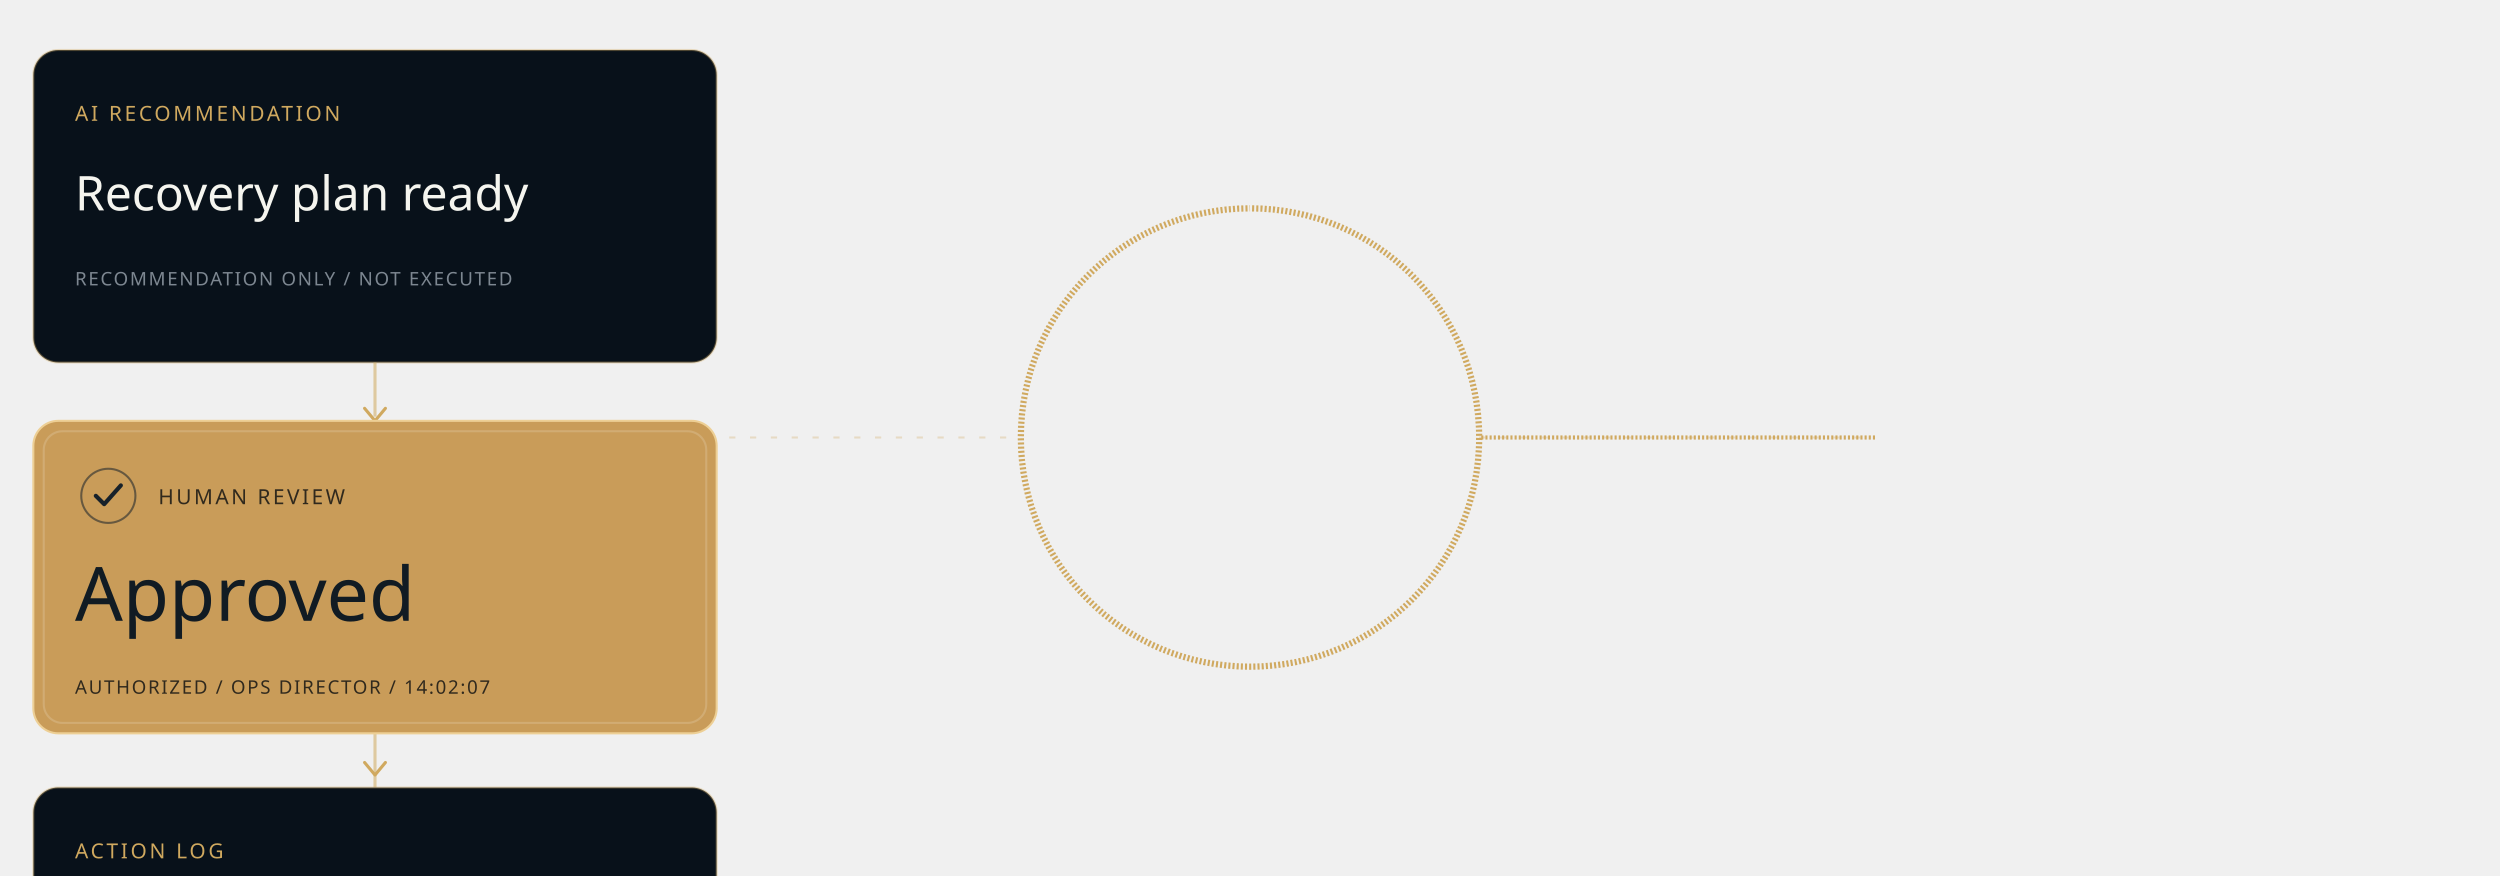
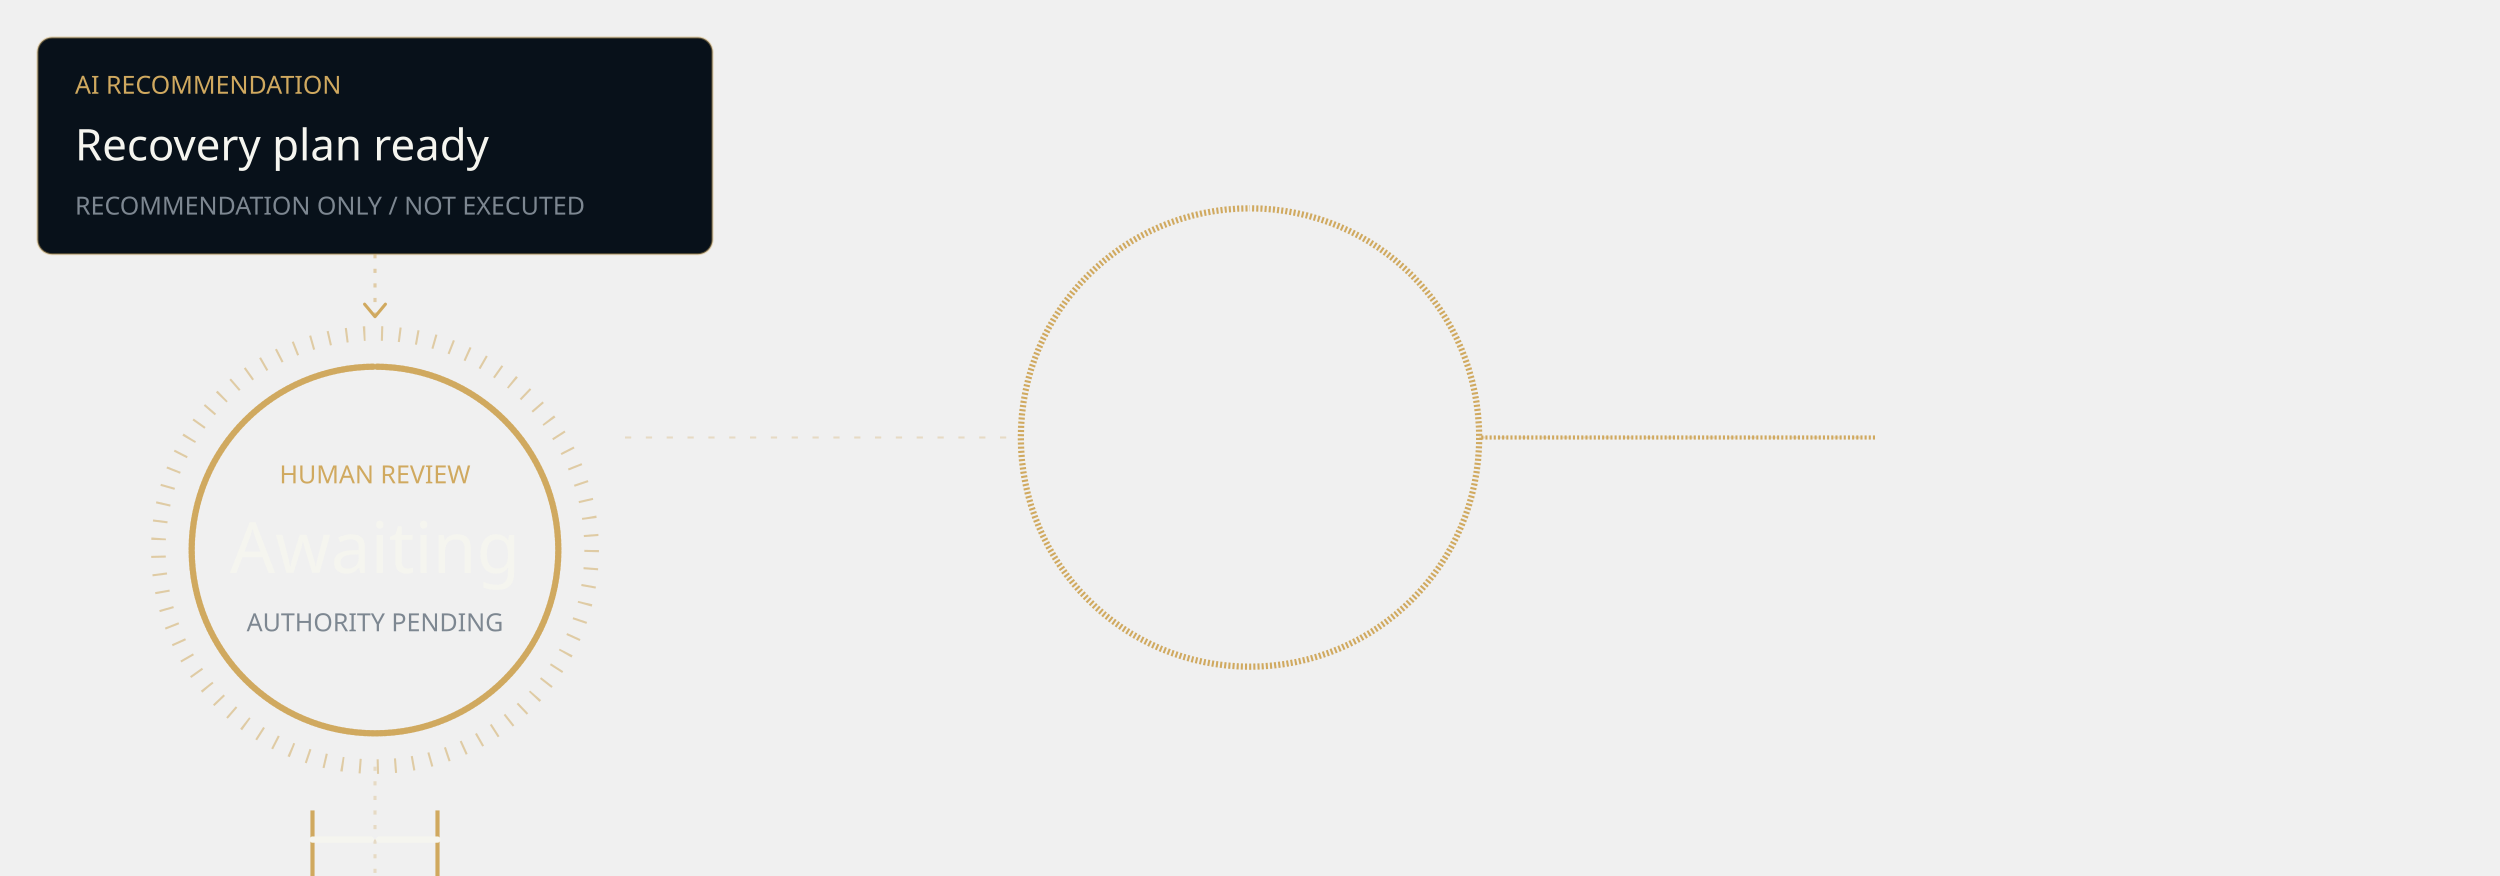
- <svg xmlns="http://www.w3.org/2000/svg" class="graphic-svg governance" viewBox="0 0 1200 420" data-desktop-viewbox="0 0 1200 420" data-mobile-viewbox="0 0 360 580" role="group" aria-label="Governance authority flow" font-family="Hanken Grotesk, sans-serif">
+ <svg xmlns="http://www.w3.org/2000/svg" class="graphic-svg governance" viewBox="0 0 1200 420" data-desktop-viewbox="0 0 1200 420" data-mobile-viewbox="0 0 360 830" role="group" aria-label="Governance authority flow" font-family="Hanken Grotesk, sans-serif">
  <g class="desktop-view">
    <defs>
      <radialGradient id="governance-auraG">
        <stop offset="40%" stop-color="#d0a95f" stop-opacity=".3" />
        <stop offset="100%" stop-color="#d0a95f" stop-opacity="0" />
      </radialGradient>
    </defs>
    <g opacity="0">
      <animate attributeName="opacity" values="0;0;1;1;0;0" keyTimes="0;0.014;0.036;0.914;0.936;1" dur="14s" repeatCount="indefinite" />
      <rect x="0.5" y="60.5" width="299" height="299" rx="20" fill="#08111a" stroke="#d0a95f" stroke-opacity=".3" />
      <text x="150" y="150" text-anchor="middle" font-family="IBM Plex Mono" font-size="13" letter-spacing="2" fill="#f5f5ef">RECOMMENDATION</text>
      <text x="150" y="200" text-anchor="middle" font-size="27" font-weight="500" letter-spacing="-.5" fill="#f5f5ef">Approve recovery plan</text>
      <text x="150" y="240" text-anchor="middle" font-family="IBM Plex Mono" font-size="11" letter-spacing="1.5" fill="#7d8791">MODEL OUTPUT / READY</text>
    </g>
    <path d="M300 210 H490 M710 210 H900" stroke="#d0a95f" stroke-opacity=".3" stroke-dasharray="3 7" fill="none" />
    <path d="M710 210 H900" stroke="#d0a95f" stroke-width="2" fill="none" pathLength="1" stroke-dasharray="1" stroke-dashoffset="1">
      <animate attributeName="stroke-dashoffset" values="1;1;0;0;1" keyTimes="0;0.486;0.6;0.914;1" dur="14s" repeatCount="indefinite" />
    </path>
    <g opacity="0">
      <animate attributeName="opacity" values="0;0;1;1;0;0" keyTimes="0;0.029;0.05;0.914;0.936;1" dur="14s" repeatCount="indefinite" />
      <circle cx="600" cy="210" r="136" fill="none" stroke="#d0a95f" stroke-opacity=".5" stroke-width="8" stroke-dasharray="1 7.5">
        <animate attributeName="stroke-dashoffset" values="0;0" keyTimes="0;1" dur="14s" repeatCount="indefinite" />
        <animateTransform attributeName="transform" type="rotate" from="0 600 210" to="360 600 210" dur="90s" repeatCount="indefinite" />
      </circle>
      <circle cx="600" cy="210" r="110" fill="none" stroke="#d0a95f" stroke-opacity=".3" />
    </g>
    <g opacity="0">
      <animate attributeName="opacity" values="0;0;1;1;0;0" keyTimes="0;0.157;0.179;0.371;0.393;1" dur="14s" repeatCount="indefinite" />
      <circle cx="600" cy="210" r="110" fill="none" stroke="#d0a95f" stroke-width="3" stroke-linecap="round" stroke-dasharray="150 541">
        <animateTransform attributeName="transform" type="rotate" from="0 600 210" to="360 600 210" dur="2.4s" repeatCount="indefinite" />
      </circle>
    </g>
    <circle cx="600" cy="210" r="110" fill="none" stroke="#d0a95f" stroke-width="3" pathLength="1" stroke-dasharray="1" stroke-dashoffset="1" transform="rotate(-90 600 210)">
      <animate attributeName="stroke-dashoffset" values="1;1;0;0;1" keyTimes="0;0.357;0.421;0.914;1" dur="14s" repeatCount="indefinite" />
    </circle>
    <circle cx="600" cy="210" r="150" fill="url(#governance-auraG)" opacity="0">
      <animate attributeName="opacity" values="0;0;1;1;0;0" keyTimes="0;0.386;0.457;0.857;0.943;1" dur="14s" repeatCount="indefinite" />
    </circle>
    <g opacity="0">
      <animate attributeName="opacity" values="0;0;1;1;0;0" keyTimes="0;0.036;0.057;0.386;0.407;1" dur="14s" repeatCount="indefinite" />
      <text x="600" y="186" text-anchor="middle" font-family="IBM Plex Mono" font-size="13" letter-spacing="2" fill="#d0a95f">HUMAN REVIEW</text>
      <text x="600" y="228" text-anchor="middle" font-size="38" font-weight="500" letter-spacing="-1" fill="#7d8791">Awaiting</text>
      <text x="600" y="258" text-anchor="middle" font-family="IBM Plex Mono" font-size="11" letter-spacing="1.5" fill="#7d8791">AUTHORITY PENDING</text>
    </g>
    <g opacity="0">
      <animate attributeName="opacity" values="0;0;1;1;0;0" keyTimes="0;0.4;0.421;0.914;0.936;1" dur="14s" repeatCount="indefinite" />
      <circle cx="600" cy="148" r="20" fill="none" stroke="#d0a95f" stroke-opacity=".6" />
      <path d="M590 148 L597 155 L611 140" fill="none" stroke="#d0a95f" stroke-width="3.5" stroke-linecap="round" stroke-linejoin="round" pathLength="1" stroke-dasharray="1" stroke-dashoffset="1">
        <animate attributeName="stroke-dashoffset" values="1;1;0;0;1" keyTimes="0;0.407;0.45;0.914;1" dur="14s" repeatCount="indefinite" />
      </path>
      <text x="600" y="218" text-anchor="middle" font-size="40" font-weight="500" letter-spacing="-1" fill="#f5f5ef">Approved</text>
      <text x="600" y="250" text-anchor="middle" font-family="IBM Plex Mono" font-size="11" letter-spacing="1.5" fill="#d0a95f">OPS DIRECTOR / 14:02:07</text>
    </g>
    <g fill="none" stroke="#d0a95f" stroke-width="3" stroke-linecap="round" opacity="0">
      <animate attributeName="opacity" values="0;0;1;1;0;0" keyTimes="0;0.029;0.05;0.914;0.936;1" dur="14s" repeatCount="indefinite" />
      <line x1="395" y1="148" x2="395" y2="205">
        <animate attributeName="y1" values="148;148;100;100;148;148" keyTimes="0;0.457;0.5;0.914;0.971;1" dur="14s" repeatCount="indefinite" />
        <animate attributeName="y2" values="205;205;157;157;205;205" keyTimes="0;0.457;0.5;0.914;0.971;1" dur="14s" repeatCount="indefinite" />
      </line>
      <line x1="395" y1="215" x2="395" y2="272">
        <animate attributeName="y1" values="215;215;263;263;215;215" keyTimes="0;0.457;0.5;0.914;0.971;1" dur="14s" repeatCount="indefinite" />
        <animate attributeName="y2" values="272;272;320;320;272;272" keyTimes="0;0.457;0.5;0.914;0.971;1" dur="14s" repeatCount="indefinite" />
      </line>
    </g>
    <g font-family="IBM Plex Mono" font-size="11" letter-spacing="2" text-anchor="middle">
      <text x="395" y="302" fill="#7d8791" opacity="0">
        <animate attributeName="opacity" values="0;0;1;1;0;0" keyTimes="0;0.036;0.057;0.464;0.486;1" dur="14s" repeatCount="indefinite" />AUTHORITY GATE / CLOSED</text>
      <text x="395" y="302" fill="#d0a95f" opacity="0">
        <animate attributeName="opacity" values="0;0;1;1;0;0" keyTimes="0;0.471;0.493;0.914;0.936;1" dur="14s" repeatCount="indefinite" />AUTHORITY GATE / OPEN</text>
    </g>
    <circle cy="210" r="7" fill="#f0cf94" opacity="0">
      <animate attributeName="cx" values="300;300;385;385;900;900" keyTimes="0;0.071;0.157;0.471;0.614;1" dur="14s" repeatCount="indefinite" />
      <animate attributeName="opacity" values="0;0;1;1;1;0;0" keyTimes="0;0.071;0.079;0.593;0.607;0.621;1" dur="14s" repeatCount="indefinite" />
    </circle>
    <circle cx="385" cy="210" r="8" fill="none" stroke="#f0cf94" opacity="0">
      <animate attributeName="opacity" values="0;0;1;1;0;0" keyTimes="0;0.164;0.186;0.457;0.479;1" dur="14s" repeatCount="indefinite" />
      <animate attributeName="r" values="8;22" dur="1.2s" repeatCount="indefinite" />
      <animate attributeName="stroke-opacity" values=".8;0" dur="1.2s" repeatCount="indefinite" />
    </circle>
    <g opacity="0">
      <animate attributeName="opacity" values="0;0;1;1;0;0" keyTimes="0;0.021;0.043;0.914;0.936;1" dur="14s" repeatCount="indefinite" />
      <rect x="900.5" y="60.5" width="299" height="299" rx="20" fill="#08111a" stroke="#d0a95f" stroke-opacity=".3" />
    </g>
    <rect x="900.5" y="60.5" width="299" height="299" rx="20" fill="none" stroke="#d0a95f" stroke-width="1.5" opacity="0">
      <animate attributeName="opacity" values="0;0;1;1;0;0" keyTimes="0;0.614;0.643;0.857;0.943;1" dur="14s" repeatCount="indefinite" />
    </rect>
    <g opacity="0">
      <animate attributeName="opacity" values="0;0;1;1;0;0" keyTimes="0;0.021;0.043;0.914;0.936;1" dur="14s" repeatCount="indefinite" />
      <text x="930" y="108" font-family="IBM Plex Mono" font-size="13" letter-spacing="2" fill="#f5f5ef">ACTION LOG</text>
      <text x="1170" y="108" text-anchor="end" font-family="IBM Plex Mono" font-size="11" letter-spacing="1.5" fill="#7d8791">0247</text>
    </g>
    <g opacity="0">
      <animate attributeName="opacity" values="0;0;1;1;0;0" keyTimes="0;0.114;0.136;0.914;0.936;1" dur="14s" repeatCount="indefinite" />
      <circle cx="936" cy="156" r="3.5" fill="#d0a95f" />
      <text x="954" y="160" font-family="IBM Plex Mono" font-size="12" fill="#7d8791">14:02:01</text>
      <text x="954" y="180" font-size="17" font-weight="500" fill="#f5f5ef">Plan recommended</text>
    </g>
    <g opacity="0">
      <animate attributeName="opacity" values="0;0;1;1;0;0" keyTimes="0;0.443;0.464;0.914;0.936;1" dur="14s" repeatCount="indefinite" />
      <circle cx="936" cy="200" r="3.5" fill="#d0a95f" />
      <text x="954" y="204" font-family="IBM Plex Mono" font-size="12" fill="#7d8791">14:02:07</text>
      <text x="954" y="224" font-size="17" font-weight="500" fill="#f5f5ef">Approved by human</text>
    </g>
    <g opacity="0">
      <animate attributeName="opacity" values="0;0;1;1;0;0" keyTimes="0;0.657;0.679;0.914;0.936;1" dur="14s" repeatCount="indefinite" />
      <circle cx="936" cy="244" r="3.5" fill="#d0a95f" />
      <text x="954" y="248" font-family="IBM Plex Mono" font-size="12" fill="#7d8791">14:02:08</text>
      <text x="954" y="268" font-size="17" font-weight="500" fill="#f5f5ef">Executed + recorded</text>
    </g>
    <g opacity="0">
      <animate attributeName="opacity" values="0;0;1;1;0;0" keyTimes="0;0.714;0.736;0.914;0.936;1" dur="14s" repeatCount="indefinite" />
      <line x1="930" y1="300" x2="1170" y2="300" stroke="#d0a95f" stroke-opacity=".3" />
      <text x="930" y="338" font-size="22" font-weight="500" letter-spacing="-.5" fill="#d0a95f">Resolution recorded</text>
    </g>
  </g>
  <g class="mobile-view" font-family="Hanken Grotesk, sans-serif">
-     <rect x="16" y="24" width="328" height="150" rx="12" fill="#08111a" stroke="#d0a95f" stroke-opacity=".35" />
-     <text x="36" y="58" font-family="IBM Plex Mono" font-size="10" letter-spacing="1.3" fill="#d0a95f">AI RECOMMENDATION</text>
-     <text x="36" y="101" font-size="23" font-weight="500" fill="#f5f5ef">Recovery plan ready</text>
-     <text x="36" y="137" font-family="IBM Plex Mono" font-size="9" letter-spacing=".8" fill="#7d8791">RECOMMENDATION ONLY / NOT EXECUTED</text>
-     <path d="M180 174v26m0 152v26" fill="none" stroke="#d0a95f" stroke-width="1.5" stroke-opacity=".55" />
-     <path d="M175 196l5 6 5-6M175 366l5 6 5-6" fill="none" stroke="#d0a95f" stroke-width="1.5" stroke-linecap="round" stroke-linejoin="round" />
-     <rect x="16" y="202" width="328" height="150" rx="12" fill="#c99c59" stroke="#edcf95" />
-     <rect x="21" y="207" width="318" height="140" rx="9" fill="none" stroke="#fff" stroke-opacity=".16" />
-     <circle cx="52" cy="238" r="13" fill="none" stroke="#17212a" stroke-opacity=".55" />
-     <path d="m46 238 4 4 8-9" fill="none" stroke="#17212a" stroke-width="2" stroke-linecap="round" stroke-linejoin="round" />
-     <text x="76" y="242" font-family="IBM Plex Mono" font-size="10" letter-spacing="1.2" fill="#30291d">HUMAN REVIEW</text>
-     <text x="36" y="298" font-size="36" font-weight="500" fill="#111b23">Approved</text>
-     <text x="36" y="333" font-family="IBM Plex Mono" font-size="9" letter-spacing=".8" fill="#30291d">AUTHORIZED / OPS DIRECTOR / 14:02:07</text>
-     <rect x="16" y="378" width="328" height="150" rx="12" fill="#08111a" stroke="#d0a95f" stroke-opacity=".35" />
-     <text x="36" y="412" font-family="IBM Plex Mono" font-size="10" letter-spacing="1.3" fill="#d0a95f">ACTION LOG</text>
-     <text x="36" y="455" font-size="23" font-weight="500" fill="#f5f5ef">Resolution recorded</text>
-     <text x="36" y="491" font-family="IBM Plex Mono" font-size="9" letter-spacing=".8" fill="#7d8791">EXECUTED + AUDIT ENTRY / 0247</text>
+     <g class="mobile-recommendation">
+       <rect x="18" y="18" width="324" height="104" rx="7" fill="#08111a" stroke="#d0a95f" stroke-opacity=".42" />
+       <text x="36" y="45" font-family="IBM Plex Mono" font-size="12" fill="#d0a95f">AI RECOMMENDATION</text>
+       <text x="36" y="77" font-size="21" font-weight="500" fill="#f5f5ef">Recovery plan ready</text>
+       <text x="36" y="103" font-family="IBM Plex Mono" font-size="12" fill="#7d8791">RECOMMENDATION ONLY / NOT EXECUTED</text>
+     </g>
+     <path d="M180 122V151" fill="none" stroke="#d0a95f" stroke-width="1.5" stroke-opacity=".5" stroke-dasharray="2 5" />
+     <path d="m175 146 5 6 5-6" fill="none" stroke="#d0a95f" stroke-width="1.5" stroke-linecap="round" stroke-linejoin="round" />
+     <g class="mobile-review-wheel">
+       <circle cx="180" cy="264" r="104" fill="none" stroke="#d0a95f" stroke-opacity=".52" stroke-width="7" stroke-dasharray="1 7.5" />
+       <circle cx="180" cy="264" r="88" fill="none" stroke="#d0a95f" stroke-opacity=".28" stroke-width="1.5" />
+       <circle cx="180" cy="264" r="88" fill="none" stroke="#d0a95f" stroke-opacity=".24" stroke-width="3" />
+       <circle cx="180" cy="264" r="88" fill="none" stroke="#d0a95f" stroke-width="3" stroke-linecap="round" pathLength="1" stroke-dasharray="1" stroke-dashoffset="1" transform="rotate(-90 180 264)">
+         <animate attributeName="stroke-dashoffset" values="1;1;0;0;1" keyTimes="0;0.407;0.421;0.95;1" dur="14s" repeatCount="indefinite" />
+       </circle>
+       <g class="mobile-pending">
+         <text x="180" y="232" text-anchor="middle" font-family="IBM Plex Mono" font-size="12" fill="#d0a95f">HUMAN REVIEW</text>
+         <text x="180" y="275" text-anchor="middle" font-size="34" font-weight="500" fill="#f5f5ef">Awaiting</text>
+         <text x="180" y="303" text-anchor="middle" font-family="IBM Plex Mono" font-size="12" fill="#7d8791">AUTHORITY PENDING</text>
+         <animate attributeName="opacity" values="1;0;1;1" keyTimes="0;0.421;0.95;1" calcMode="discrete" dur="14s" repeatCount="indefinite" />
+       </g>
+       <g class="mobile-approved" opacity="0">
+         <circle cx="180" cy="224" r="15" fill="none" stroke="#d0a95f" stroke-opacity=".72" />
+         <path d="m173 224 5 5 10-11" fill="none" stroke="#d0a95f" stroke-width="2.5" stroke-linecap="round" stroke-linejoin="round" />
+         <text x="180" y="274" text-anchor="middle" font-size="34" font-weight="500" fill="#f5f5ef">Approved</text>
+         <text x="180" y="301" text-anchor="middle" font-family="IBM Plex Mono" font-size="10" fill="#d0a95f">AUTHORIZED / OPS DIRECTOR</text>
+         <text x="180" y="315" text-anchor="middle" font-family="IBM Plex Mono" font-size="10" fill="#d0a95f">14:02:07</text>
+         <animate attributeName="opacity" values="0;1;0;0" keyTimes="0;0.421;0.95;1" calcMode="discrete" dur="14s" repeatCount="indefinite" />
+       </g>
+     </g>
+     <path d="M180 368V430H8V550H38V662" fill="none" stroke="#d0a95f" stroke-width="1.5" stroke-opacity=".3" stroke-dasharray="2 5" />
+     <g class="mobile-authority-gate" data-state="closed">
+       <line x1="150" y1="389" x2="150" y2="432" stroke="#d0a95f" stroke-width="2" />
+       <line x1="210" y1="389" x2="210" y2="432" stroke="#d0a95f" stroke-width="2" />
+       <line class="mobile-gate-left" x1="150" y1="403" x2="178" y2="403" transform="translate(0 0)" stroke="#f5f5ef" stroke-width="3" stroke-linecap="round">
+         <animateTransform attributeName="transform" type="translate" values="0 0;0 0;-30 0;-30 0;0 0;0 0" keyTimes="0;0.493;0.518;0.95;0.95;1" dur="14s" repeatCount="indefinite" />
+       </line>
+       <line class="mobile-gate-right" x1="182" y1="403" x2="210" y2="403" transform="translate(0 0)" stroke="#f5f5ef" stroke-width="3" stroke-linecap="round">
+         <animateTransform attributeName="transform" type="translate" values="0 0;0 0;30 0;30 0;0 0;0 0" keyTimes="0;0.493;0.518;0.95;0.95;1" dur="14s" repeatCount="indefinite" />
+       </line>
+       <g class="mobile-gate-closed">
+         <text x="180" y="454" text-anchor="middle" font-family="IBM Plex Mono" font-size="12" fill="#7d8791">AUTHORITY GATE / CLOSED</text>
+         <animate attributeName="opacity" values="1;0;1;1" keyTimes="0;0.493;0.95;1" calcMode="discrete" dur="14s" repeatCount="indefinite" />
+       </g>
+       <g class="mobile-gate-open" opacity="0">
+         <text x="180" y="454" text-anchor="middle" font-family="IBM Plex Mono" font-size="12" fill="#d0a95f">AUTHORITY GATE / OPEN</text>
+         <animate attributeName="opacity" values="0;1;0;0" keyTimes="0;0.518;0.95;1" calcMode="discrete" dur="14s" repeatCount="indefinite" />
+       </g>
+     </g>
+     <g class="mobile-action-log">
+       <rect x="18" y="480" width="324" height="322" rx="7" fill="#08111a" stroke="#d0a95f" stroke-opacity=".42" />
+       <text x="38" y="516" font-family="IBM Plex Mono" font-size="12" fill="#f5f5ef">ACTION LOG</text>
+       <text x="322" y="516" text-anchor="end" font-family="IBM Plex Mono" font-size="12" fill="#7d8791">0247</text>
+       <g class="mobile-recommended">
+         <circle cx="38" cy="550" r="4" fill="#d0a95f" />
+         <text x="56" y="554" font-family="IBM Plex Mono" font-size="12" fill="#7d8791">14:02:01</text>
+         <text x="56" y="576" font-size="16" font-weight="500" fill="#f5f5ef">Plan recommended</text>
+       </g>
+       <g class="mobile-human-approved" opacity="0">
+         <circle cx="38" cy="606" r="4" fill="#d0a95f" />
+         <text x="56" y="610" font-family="IBM Plex Mono" font-size="12" fill="#7d8791">14:02:07</text>
+         <text x="56" y="632" font-size="16" font-weight="500" fill="#f5f5ef">Approved by human</text>
+         <animate attributeName="opacity" values="0;1;0;0" keyTimes="0;0.421;0.95;1" calcMode="discrete" dur="14s" repeatCount="indefinite" />
+       </g>
+       <g class="mobile-executed" opacity="0">
+         <circle cx="38" cy="662" r="4" fill="#d0a95f" />
+         <text x="56" y="666" font-family="IBM Plex Mono" font-size="12" fill="#7d8791">14:02:08</text>
+         <text x="56" y="688" font-size="16" font-weight="500" fill="#f5f5ef">Executed + recorded</text>
+         <animate attributeName="opacity" values="0;1;0;0" keyTimes="0;0.679;0.95;1" calcMode="discrete" dur="14s" repeatCount="indefinite" />
+       </g>
+       <line x1="38" y1="714" x2="322" y2="714" stroke="#d0a95f" stroke-opacity=".3" />
+       <text x="38" y="754" font-size="20" font-weight="500" fill="#d0a95f" opacity="0">
+     Resolution recorded
+     <animate attributeName="opacity" values="0;1;0;0" keyTimes="0;0.679;0.95;1" calcMode="discrete" dur="14s" repeatCount="indefinite" />
+       </text>
+     </g>
+     <circle class="mobile-signal" cx="0" cy="0" r="5" fill="#f0cf94" opacity="0">
+       <animateMotion dur="14s" repeatCount="indefinite" calcMode="linear" keyTimes="0;0.071;0.157;0.518;0.679;0.95;1" keyPoints="0;0;0.029;0.029;1;1;0" path="M180 374V430H8V550H38V662" />
+       <animate attributeName="opacity" values="0;1;1;0;0" keyTimes="0;0.071;0.679;0.7;1" calcMode="discrete" dur="14s" repeatCount="indefinite" />
+     </circle>
  </g>
</svg>
